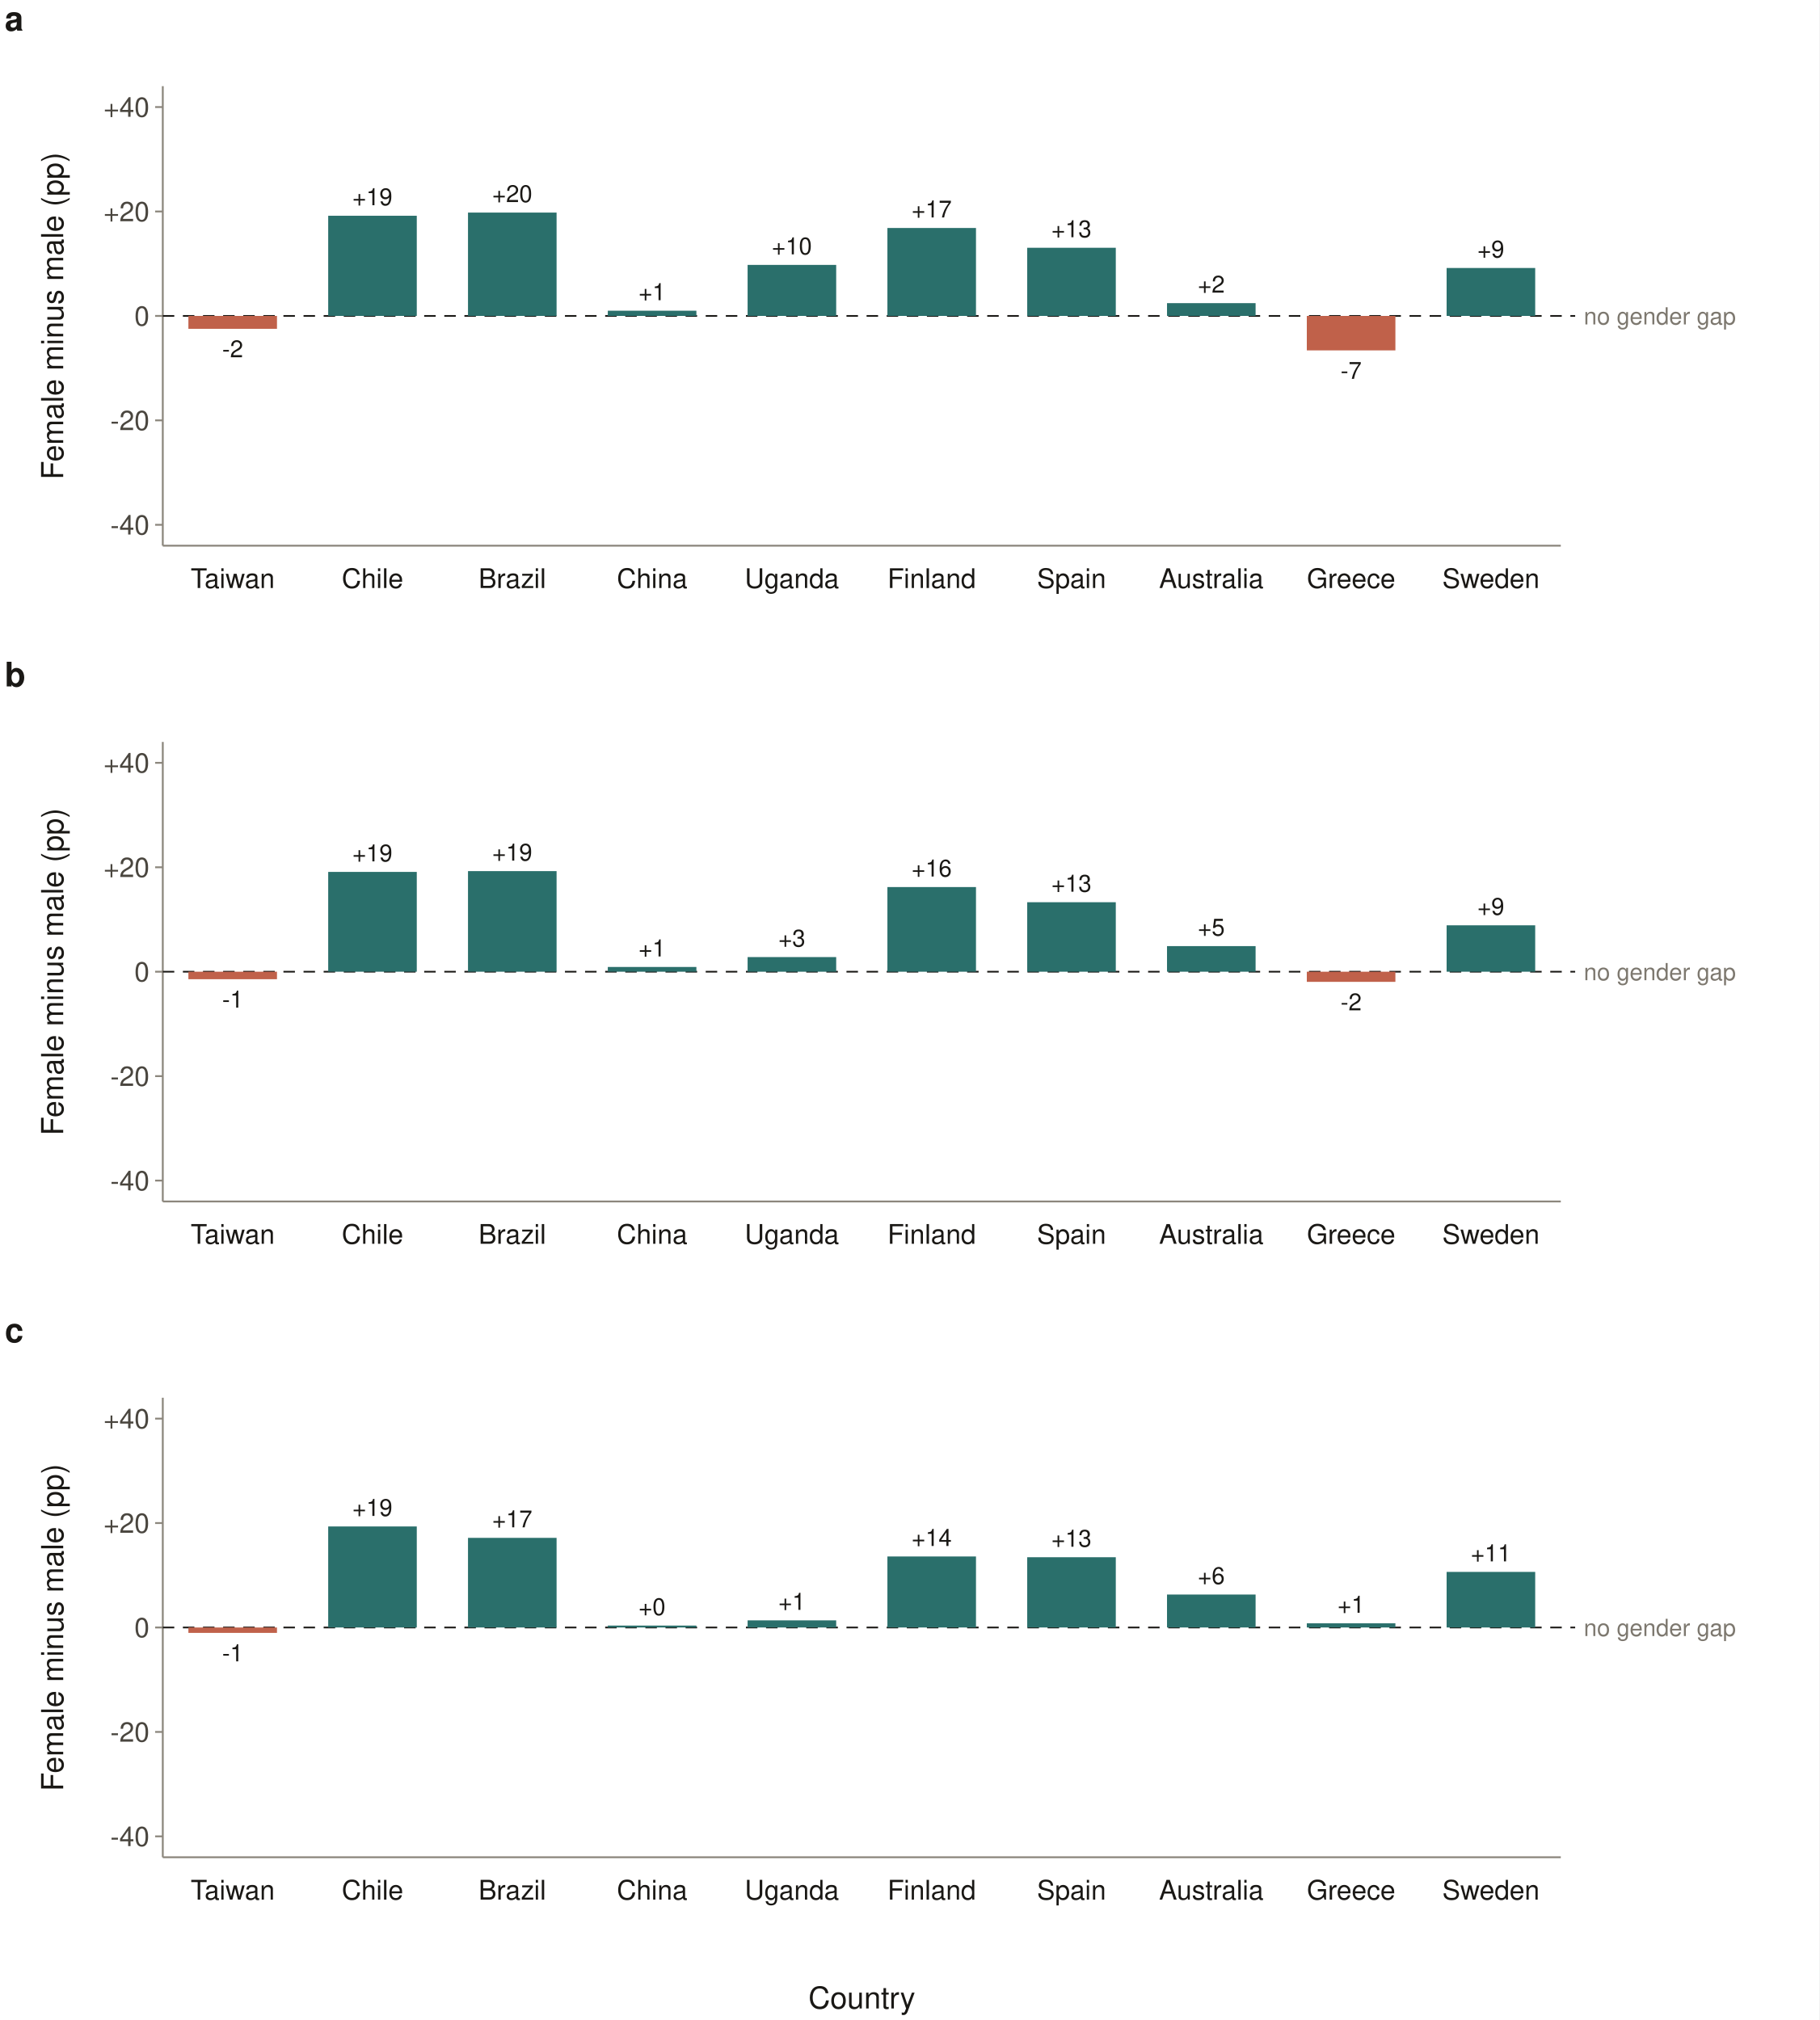
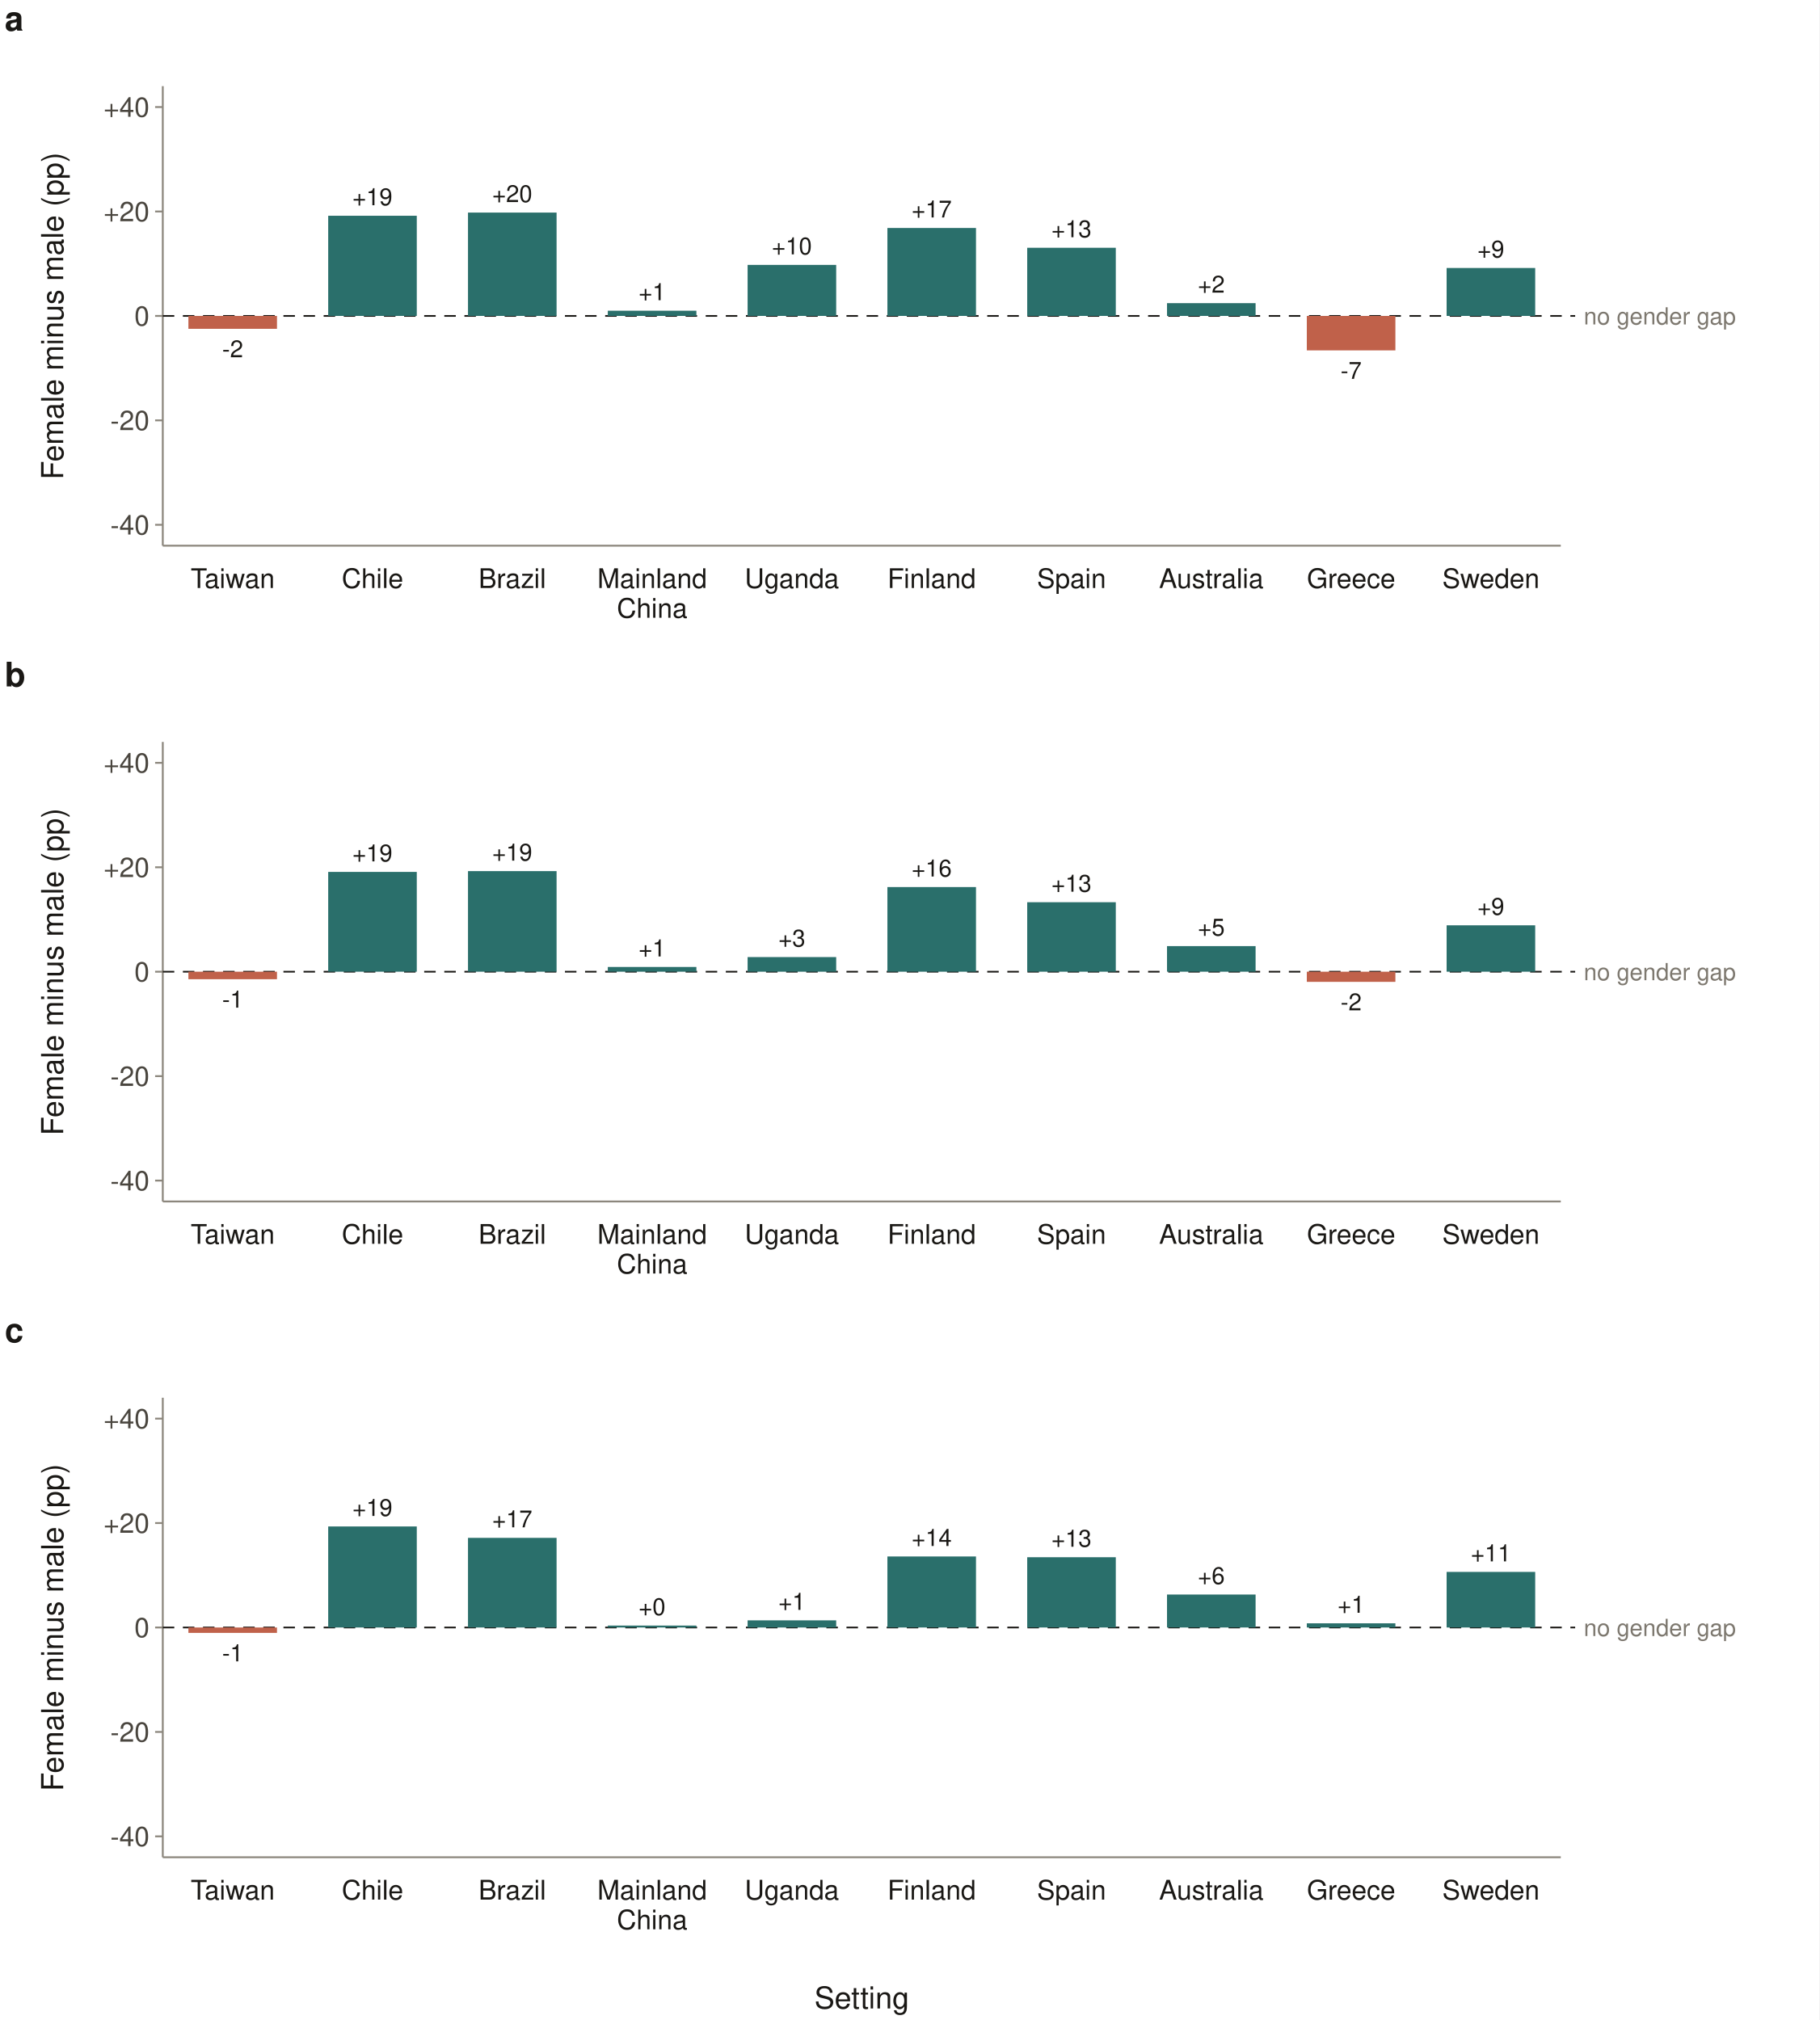
<svg xmlns="http://www.w3.org/2000/svg" width="190mm" height="211mm" viewBox="0 0 190 211">
  <rect width="190" height="211" fill="#FFFFFF" />
  <g transform="translate(0 0)">
    <line x1="17" y1="57" x2="17" y2="9" stroke="#8C877D" stroke-width="0.194" />
    <line x1="17" y1="57" x2="163" y2="57" stroke="#8C877D" stroke-width="0.194" />
    <line x1="16.2" y1="54.818" x2="17" y2="54.818" stroke="#8C877D" stroke-width="0.194" />
    <text x="15.6" y="55.834" font-size="2.822" font-family="Helvetica" fill="#4A463F" text-anchor="end">-40</text>
    <line x1="16.2" y1="43.909" x2="17" y2="43.909" stroke="#8C877D" stroke-width="0.194" />
    <text x="15.6" y="44.925" font-size="2.822" font-family="Helvetica" fill="#4A463F" text-anchor="end">-20</text>
    <line x1="16.2" y1="33" x2="17" y2="33" stroke="#8C877D" stroke-width="0.194" />
    <text x="15.6" y="34.016" font-size="2.822" font-family="Helvetica" fill="#4A463F" text-anchor="end">0</text>
    <line x1="16.2" y1="22.091" x2="17" y2="22.091" stroke="#8C877D" stroke-width="0.194" />
    <text x="15.6" y="23.107" font-size="2.822" font-family="Helvetica" fill="#4A463F" text-anchor="end">+20</text>
    <line x1="16.2" y1="11.182" x2="17" y2="11.182" stroke="#8C877D" stroke-width="0.194" />
    <text x="15.6" y="12.198" font-size="2.822" font-family="Helvetica" fill="#4A463F" text-anchor="end">+40</text>
    <text x="6.6" y="33" font-size="3.175" font-family="Helvetica" fill="#1A1815" text-anchor="middle" transform="rotate(-90 6.6 33)">Female minus male (pp)</text>
    <line x1="17" y1="33" x2="164.5" y2="33" stroke="#1A1815" stroke-width="0.176" stroke-dasharray="1.2 0.9" />
    <text x="165.4" y="33.889" font-size="2.469" font-family="Helvetica" fill="#7D786F">no gender gap</text>
    <rect x="19.675" y="33" width="9.251" height="1.347" fill="#C0614A" />
    <text x="24.3" y="37.317" font-size="2.469" font-family="Helvetica" fill="#1A1815" text-anchor="middle">-2</text>
    <text x="24.3" y="61.422" font-size="2.822" font-family="Helvetica" fill="#1A1815" text-anchor="middle">Taiwan</text>
    <rect x="34.275" y="22.537" width="9.251" height="10.463" fill="#2A6F6B" />
    <text x="38.9" y="21.437" font-size="2.469" font-family="Helvetica" fill="#1A1815" text-anchor="middle">+19</text>
    <text x="38.9" y="61.422" font-size="2.822" font-family="Helvetica" fill="#1A1815" text-anchor="middle">Chile</text>
    <rect x="48.875" y="22.205" width="9.251" height="10.795" fill="#2A6F6B" />
    <text x="53.5" y="21.105" font-size="2.469" font-family="Helvetica" fill="#1A1815" text-anchor="middle">+20</text>
    <text x="53.5" y="61.422" font-size="2.822" font-family="Helvetica" fill="#1A1815" text-anchor="middle">Brazil</text>
    <rect x="63.475" y="32.456" width="9.251" height="0.544" fill="#2A6F6B" />
    <text x="68.1" y="31.356" font-size="2.469" font-family="Helvetica" fill="#1A1815" text-anchor="middle">+1</text>
-     <text x="68.1" y="61.422" font-size="2.822" font-family="Helvetica" fill="#1A1815" text-anchor="middle">China</text>
+     <text x="68.1" y="61.422" font-size="2.822" font-family="Helvetica" fill="#1A1815" text-anchor="middle">Mainland</text>
+     <text x="68.1" y="64.527" font-size="2.822" font-family="Helvetica" fill="#1A1815" text-anchor="middle">China</text>
    <rect x="78.075" y="27.67" width="9.251" height="5.33" fill="#2A6F6B" />
    <text x="82.7" y="26.57" font-size="2.469" font-family="Helvetica" fill="#1A1815" text-anchor="middle">+10</text>
    <text x="82.7" y="61.422" font-size="2.822" font-family="Helvetica" fill="#1A1815" text-anchor="middle">Uganda</text>
    <rect x="92.675" y="23.814" width="9.251" height="9.186" fill="#2A6F6B" />
    <text x="97.3" y="22.714" font-size="2.469" font-family="Helvetica" fill="#1A1815" text-anchor="middle">+17</text>
    <text x="97.3" y="61.422" font-size="2.822" font-family="Helvetica" fill="#1A1815" text-anchor="middle">Finland</text>
    <rect x="107.275" y="25.881" width="9.251" height="7.119" fill="#2A6F6B" />
    <text x="111.9" y="24.781" font-size="2.469" font-family="Helvetica" fill="#1A1815" text-anchor="middle">+13</text>
    <text x="111.9" y="61.422" font-size="2.822" font-family="Helvetica" fill="#1A1815" text-anchor="middle">Spain</text>
    <rect x="121.875" y="31.665" width="9.251" height="1.335" fill="#2A6F6B" />
    <text x="126.5" y="30.565" font-size="2.469" font-family="Helvetica" fill="#1A1815" text-anchor="middle">+2</text>
    <text x="126.5" y="61.422" font-size="2.822" font-family="Helvetica" fill="#1A1815" text-anchor="middle">Australia</text>
    <rect x="136.475" y="33" width="9.251" height="3.6" fill="#C0614A" />
    <text x="141.1" y="39.569" font-size="2.469" font-family="Helvetica" fill="#1A1815" text-anchor="middle">-7</text>
    <text x="141.1" y="61.422" font-size="2.822" font-family="Helvetica" fill="#1A1815" text-anchor="middle">Greece</text>
    <rect x="151.075" y="27.993" width="9.251" height="5.007" fill="#2A6F6B" />
    <text x="155.7" y="26.893" font-size="2.469" font-family="Helvetica" fill="#1A1815" text-anchor="middle">+9</text>
    <text x="155.7" y="61.422" font-size="2.822" font-family="Helvetica" fill="#1A1815" text-anchor="middle">Sweden</text>
    <text x="0.5" y="3.2" font-size="3.528" font-family="Helvetica" fill="#1A1815" font-weight="700">a</text>
  </g>
  <g transform="translate(0 68.5)">
    <line x1="17" y1="57" x2="17" y2="9" stroke="#8C877D" stroke-width="0.194" />
    <line x1="17" y1="57" x2="163" y2="57" stroke="#8C877D" stroke-width="0.194" />
    <line x1="16.2" y1="54.818" x2="17" y2="54.818" stroke="#8C877D" stroke-width="0.194" />
    <text x="15.6" y="55.834" font-size="2.822" font-family="Helvetica" fill="#4A463F" text-anchor="end">-40</text>
    <line x1="16.2" y1="43.909" x2="17" y2="43.909" stroke="#8C877D" stroke-width="0.194" />
    <text x="15.6" y="44.925" font-size="2.822" font-family="Helvetica" fill="#4A463F" text-anchor="end">-20</text>
    <line x1="16.2" y1="33" x2="17" y2="33" stroke="#8C877D" stroke-width="0.194" />
    <text x="15.6" y="34.016" font-size="2.822" font-family="Helvetica" fill="#4A463F" text-anchor="end">0</text>
    <line x1="16.2" y1="22.091" x2="17" y2="22.091" stroke="#8C877D" stroke-width="0.194" />
    <text x="15.6" y="23.107" font-size="2.822" font-family="Helvetica" fill="#4A463F" text-anchor="end">+20</text>
    <line x1="16.2" y1="11.182" x2="17" y2="11.182" stroke="#8C877D" stroke-width="0.194" />
    <text x="15.6" y="12.198" font-size="2.822" font-family="Helvetica" fill="#4A463F" text-anchor="end">+40</text>
    <text x="6.6" y="33" font-size="3.175" font-family="Helvetica" fill="#1A1815" text-anchor="middle" transform="rotate(-90 6.6 33)">Female minus male (pp)</text>
    <line x1="17" y1="33" x2="164.5" y2="33" stroke="#1A1815" stroke-width="0.176" stroke-dasharray="1.2 0.9" />
    <text x="165.4" y="33.889" font-size="2.469" font-family="Helvetica" fill="#7D786F">no gender gap</text>
    <rect x="19.675" y="33" width="9.251" height="0.784" fill="#C0614A" />
    <text x="24.3" y="36.753" font-size="2.469" font-family="Helvetica" fill="#1A1815" text-anchor="middle">-1</text>
    <text x="24.3" y="61.422" font-size="2.822" font-family="Helvetica" fill="#1A1815" text-anchor="middle">Taiwan</text>
    <rect x="34.275" y="22.576" width="9.251" height="10.424" fill="#2A6F6B" />
    <text x="38.9" y="21.476" font-size="2.469" font-family="Helvetica" fill="#1A1815" text-anchor="middle">+19</text>
    <text x="38.9" y="61.422" font-size="2.822" font-family="Helvetica" fill="#1A1815" text-anchor="middle">Chile</text>
    <rect x="48.875" y="22.493" width="9.251" height="10.507" fill="#2A6F6B" />
    <text x="53.5" y="21.393" font-size="2.469" font-family="Helvetica" fill="#1A1815" text-anchor="middle">+19</text>
    <text x="53.5" y="61.422" font-size="2.822" font-family="Helvetica" fill="#1A1815" text-anchor="middle">Brazil</text>
    <rect x="63.475" y="32.505" width="9.251" height="0.495" fill="#2A6F6B" />
    <text x="68.1" y="31.405" font-size="2.469" font-family="Helvetica" fill="#1A1815" text-anchor="middle">+1</text>
-     <text x="68.1" y="61.422" font-size="2.822" font-family="Helvetica" fill="#1A1815" text-anchor="middle">China</text>
+     <text x="68.1" y="61.422" font-size="2.822" font-family="Helvetica" fill="#1A1815" text-anchor="middle">Mainland</text>
+     <text x="68.1" y="64.527" font-size="2.822" font-family="Helvetica" fill="#1A1815" text-anchor="middle">China</text>
    <rect x="78.075" y="31.472" width="9.251" height="1.528" fill="#2A6F6B" />
    <text x="82.7" y="30.372" font-size="2.469" font-family="Helvetica" fill="#1A1815" text-anchor="middle">+3</text>
    <text x="82.7" y="61.422" font-size="2.822" font-family="Helvetica" fill="#1A1815" text-anchor="middle">Uganda</text>
    <rect x="92.675" y="24.158" width="9.251" height="8.842" fill="#2A6F6B" />
    <text x="97.3" y="23.058" font-size="2.469" font-family="Helvetica" fill="#1A1815" text-anchor="middle">+16</text>
    <text x="97.3" y="61.422" font-size="2.822" font-family="Helvetica" fill="#1A1815" text-anchor="middle">Finland</text>
    <rect x="107.275" y="25.742" width="9.251" height="7.258" fill="#2A6F6B" />
    <text x="111.9" y="24.642" font-size="2.469" font-family="Helvetica" fill="#1A1815" text-anchor="middle">+13</text>
    <text x="111.9" y="61.422" font-size="2.822" font-family="Helvetica" fill="#1A1815" text-anchor="middle">Spain</text>
    <rect x="121.875" y="30.326" width="9.251" height="2.674" fill="#2A6F6B" />
    <text x="126.5" y="29.226" font-size="2.469" font-family="Helvetica" fill="#1A1815" text-anchor="middle">+5</text>
    <text x="126.5" y="61.422" font-size="2.822" font-family="Helvetica" fill="#1A1815" text-anchor="middle">Australia</text>
    <rect x="136.475" y="33" width="9.251" height="1.06" fill="#C0614A" />
    <text x="141.1" y="37.029" font-size="2.469" font-family="Helvetica" fill="#1A1815" text-anchor="middle">-2</text>
    <text x="141.1" y="61.422" font-size="2.822" font-family="Helvetica" fill="#1A1815" text-anchor="middle">Greece</text>
    <rect x="151.075" y="28.154" width="9.251" height="4.846" fill="#2A6F6B" />
    <text x="155.7" y="27.054" font-size="2.469" font-family="Helvetica" fill="#1A1815" text-anchor="middle">+9</text>
    <text x="155.7" y="61.422" font-size="2.822" font-family="Helvetica" fill="#1A1815" text-anchor="middle">Sweden</text>
    <text x="0.5" y="3.2" font-size="3.528" font-family="Helvetica" fill="#1A1815" font-weight="700">b</text>
  </g>
  <g transform="translate(0 137)">
    <line x1="17" y1="57" x2="17" y2="9" stroke="#8C877D" stroke-width="0.194" />
    <line x1="17" y1="57" x2="163" y2="57" stroke="#8C877D" stroke-width="0.194" />
    <line x1="16.2" y1="54.818" x2="17" y2="54.818" stroke="#8C877D" stroke-width="0.194" />
    <text x="15.6" y="55.834" font-size="2.822" font-family="Helvetica" fill="#4A463F" text-anchor="end">-40</text>
    <line x1="16.2" y1="43.909" x2="17" y2="43.909" stroke="#8C877D" stroke-width="0.194" />
    <text x="15.6" y="44.925" font-size="2.822" font-family="Helvetica" fill="#4A463F" text-anchor="end">-20</text>
    <line x1="16.2" y1="33" x2="17" y2="33" stroke="#8C877D" stroke-width="0.194" />
    <text x="15.6" y="34.016" font-size="2.822" font-family="Helvetica" fill="#4A463F" text-anchor="end">0</text>
    <line x1="16.2" y1="22.091" x2="17" y2="22.091" stroke="#8C877D" stroke-width="0.194" />
    <text x="15.6" y="23.107" font-size="2.822" font-family="Helvetica" fill="#4A463F" text-anchor="end">+20</text>
    <line x1="16.2" y1="11.182" x2="17" y2="11.182" stroke="#8C877D" stroke-width="0.194" />
    <text x="15.6" y="12.198" font-size="2.822" font-family="Helvetica" fill="#4A463F" text-anchor="end">+40</text>
    <text x="6.6" y="33" font-size="3.175" font-family="Helvetica" fill="#1A1815" text-anchor="middle" transform="rotate(-90 6.6 33)">Female minus male (pp)</text>
    <line x1="17" y1="33" x2="164.5" y2="33" stroke="#1A1815" stroke-width="0.176" stroke-dasharray="1.2 0.9" />
    <text x="165.4" y="33.889" font-size="2.469" font-family="Helvetica" fill="#7D786F">no gender gap</text>
    <rect x="19.675" y="33" width="9.251" height="0.564" fill="#C0614A" />
    <text x="24.3" y="36.533" font-size="2.469" font-family="Helvetica" fill="#1A1815" text-anchor="middle">-1</text>
    <text x="24.3" y="61.422" font-size="2.822" font-family="Helvetica" fill="#1A1815" text-anchor="middle">Taiwan</text>
    <rect x="34.275" y="22.447" width="9.251" height="10.553" fill="#2A6F6B" />
    <text x="38.9" y="21.347" font-size="2.469" font-family="Helvetica" fill="#1A1815" text-anchor="middle">+19</text>
    <text x="38.9" y="61.422" font-size="2.822" font-family="Helvetica" fill="#1A1815" text-anchor="middle">Chile</text>
    <rect x="48.875" y="23.638" width="9.251" height="9.362" fill="#2A6F6B" />
    <text x="53.5" y="22.538" font-size="2.469" font-family="Helvetica" fill="#1A1815" text-anchor="middle">+17</text>
    <text x="53.5" y="61.422" font-size="2.822" font-family="Helvetica" fill="#1A1815" text-anchor="middle">Brazil</text>
    <rect x="63.475" y="32.801" width="9.251" height="0.199" fill="#2A6F6B" />
    <text x="68.1" y="31.701" font-size="2.469" font-family="Helvetica" fill="#1A1815" text-anchor="middle">+0</text>
-     <text x="68.1" y="61.422" font-size="2.822" font-family="Helvetica" fill="#1A1815" text-anchor="middle">China</text>
+     <text x="68.1" y="61.422" font-size="2.822" font-family="Helvetica" fill="#1A1815" text-anchor="middle">Mainland</text>
+     <text x="68.1" y="64.527" font-size="2.822" font-family="Helvetica" fill="#1A1815" text-anchor="middle">China</text>
    <rect x="78.075" y="32.255" width="9.251" height="0.745" fill="#2A6F6B" />
    <text x="82.7" y="31.155" font-size="2.469" font-family="Helvetica" fill="#1A1815" text-anchor="middle">+1</text>
    <text x="82.7" y="61.422" font-size="2.822" font-family="Helvetica" fill="#1A1815" text-anchor="middle">Uganda</text>
    <rect x="92.675" y="25.582" width="9.251" height="7.418" fill="#2A6F6B" />
    <text x="97.3" y="24.482" font-size="2.469" font-family="Helvetica" fill="#1A1815" text-anchor="middle">+14</text>
    <text x="97.3" y="61.422" font-size="2.822" font-family="Helvetica" fill="#1A1815" text-anchor="middle">Finland</text>
    <rect x="107.275" y="25.661" width="9.251" height="7.339" fill="#2A6F6B" />
    <text x="111.9" y="24.561" font-size="2.469" font-family="Helvetica" fill="#1A1815" text-anchor="middle">+13</text>
    <text x="111.9" y="61.422" font-size="2.822" font-family="Helvetica" fill="#1A1815" text-anchor="middle">Spain</text>
    <rect x="121.875" y="29.558" width="9.251" height="3.442" fill="#2A6F6B" />
    <text x="126.5" y="28.458" font-size="2.469" font-family="Helvetica" fill="#1A1815" text-anchor="middle">+6</text>
    <text x="126.5" y="61.422" font-size="2.822" font-family="Helvetica" fill="#1A1815" text-anchor="middle">Australia</text>
    <rect x="136.475" y="32.564" width="9.251" height="0.436" fill="#2A6F6B" />
    <text x="141.1" y="31.464" font-size="2.469" font-family="Helvetica" fill="#1A1815" text-anchor="middle">+1</text>
    <text x="141.1" y="61.422" font-size="2.822" font-family="Helvetica" fill="#1A1815" text-anchor="middle">Greece</text>
    <rect x="151.075" y="27.194" width="9.251" height="5.806" fill="#2A6F6B" />
    <text x="155.7" y="26.094" font-size="2.469" font-family="Helvetica" fill="#1A1815" text-anchor="middle">+11</text>
    <text x="155.7" y="61.422" font-size="2.822" font-family="Helvetica" fill="#1A1815" text-anchor="middle">Sweden</text>
-     <text x="90" y="72.8" font-size="3.175" font-family="Helvetica" fill="#1A1815" text-anchor="middle">Country</text>
+     <text x="90" y="72.8" font-size="3.175" font-family="Helvetica" fill="#1A1815" text-anchor="middle">Setting</text>
    <text x="0.5" y="3.2" font-size="3.528" font-family="Helvetica" fill="#1A1815" font-weight="700">c</text>
  </g>
</svg>
